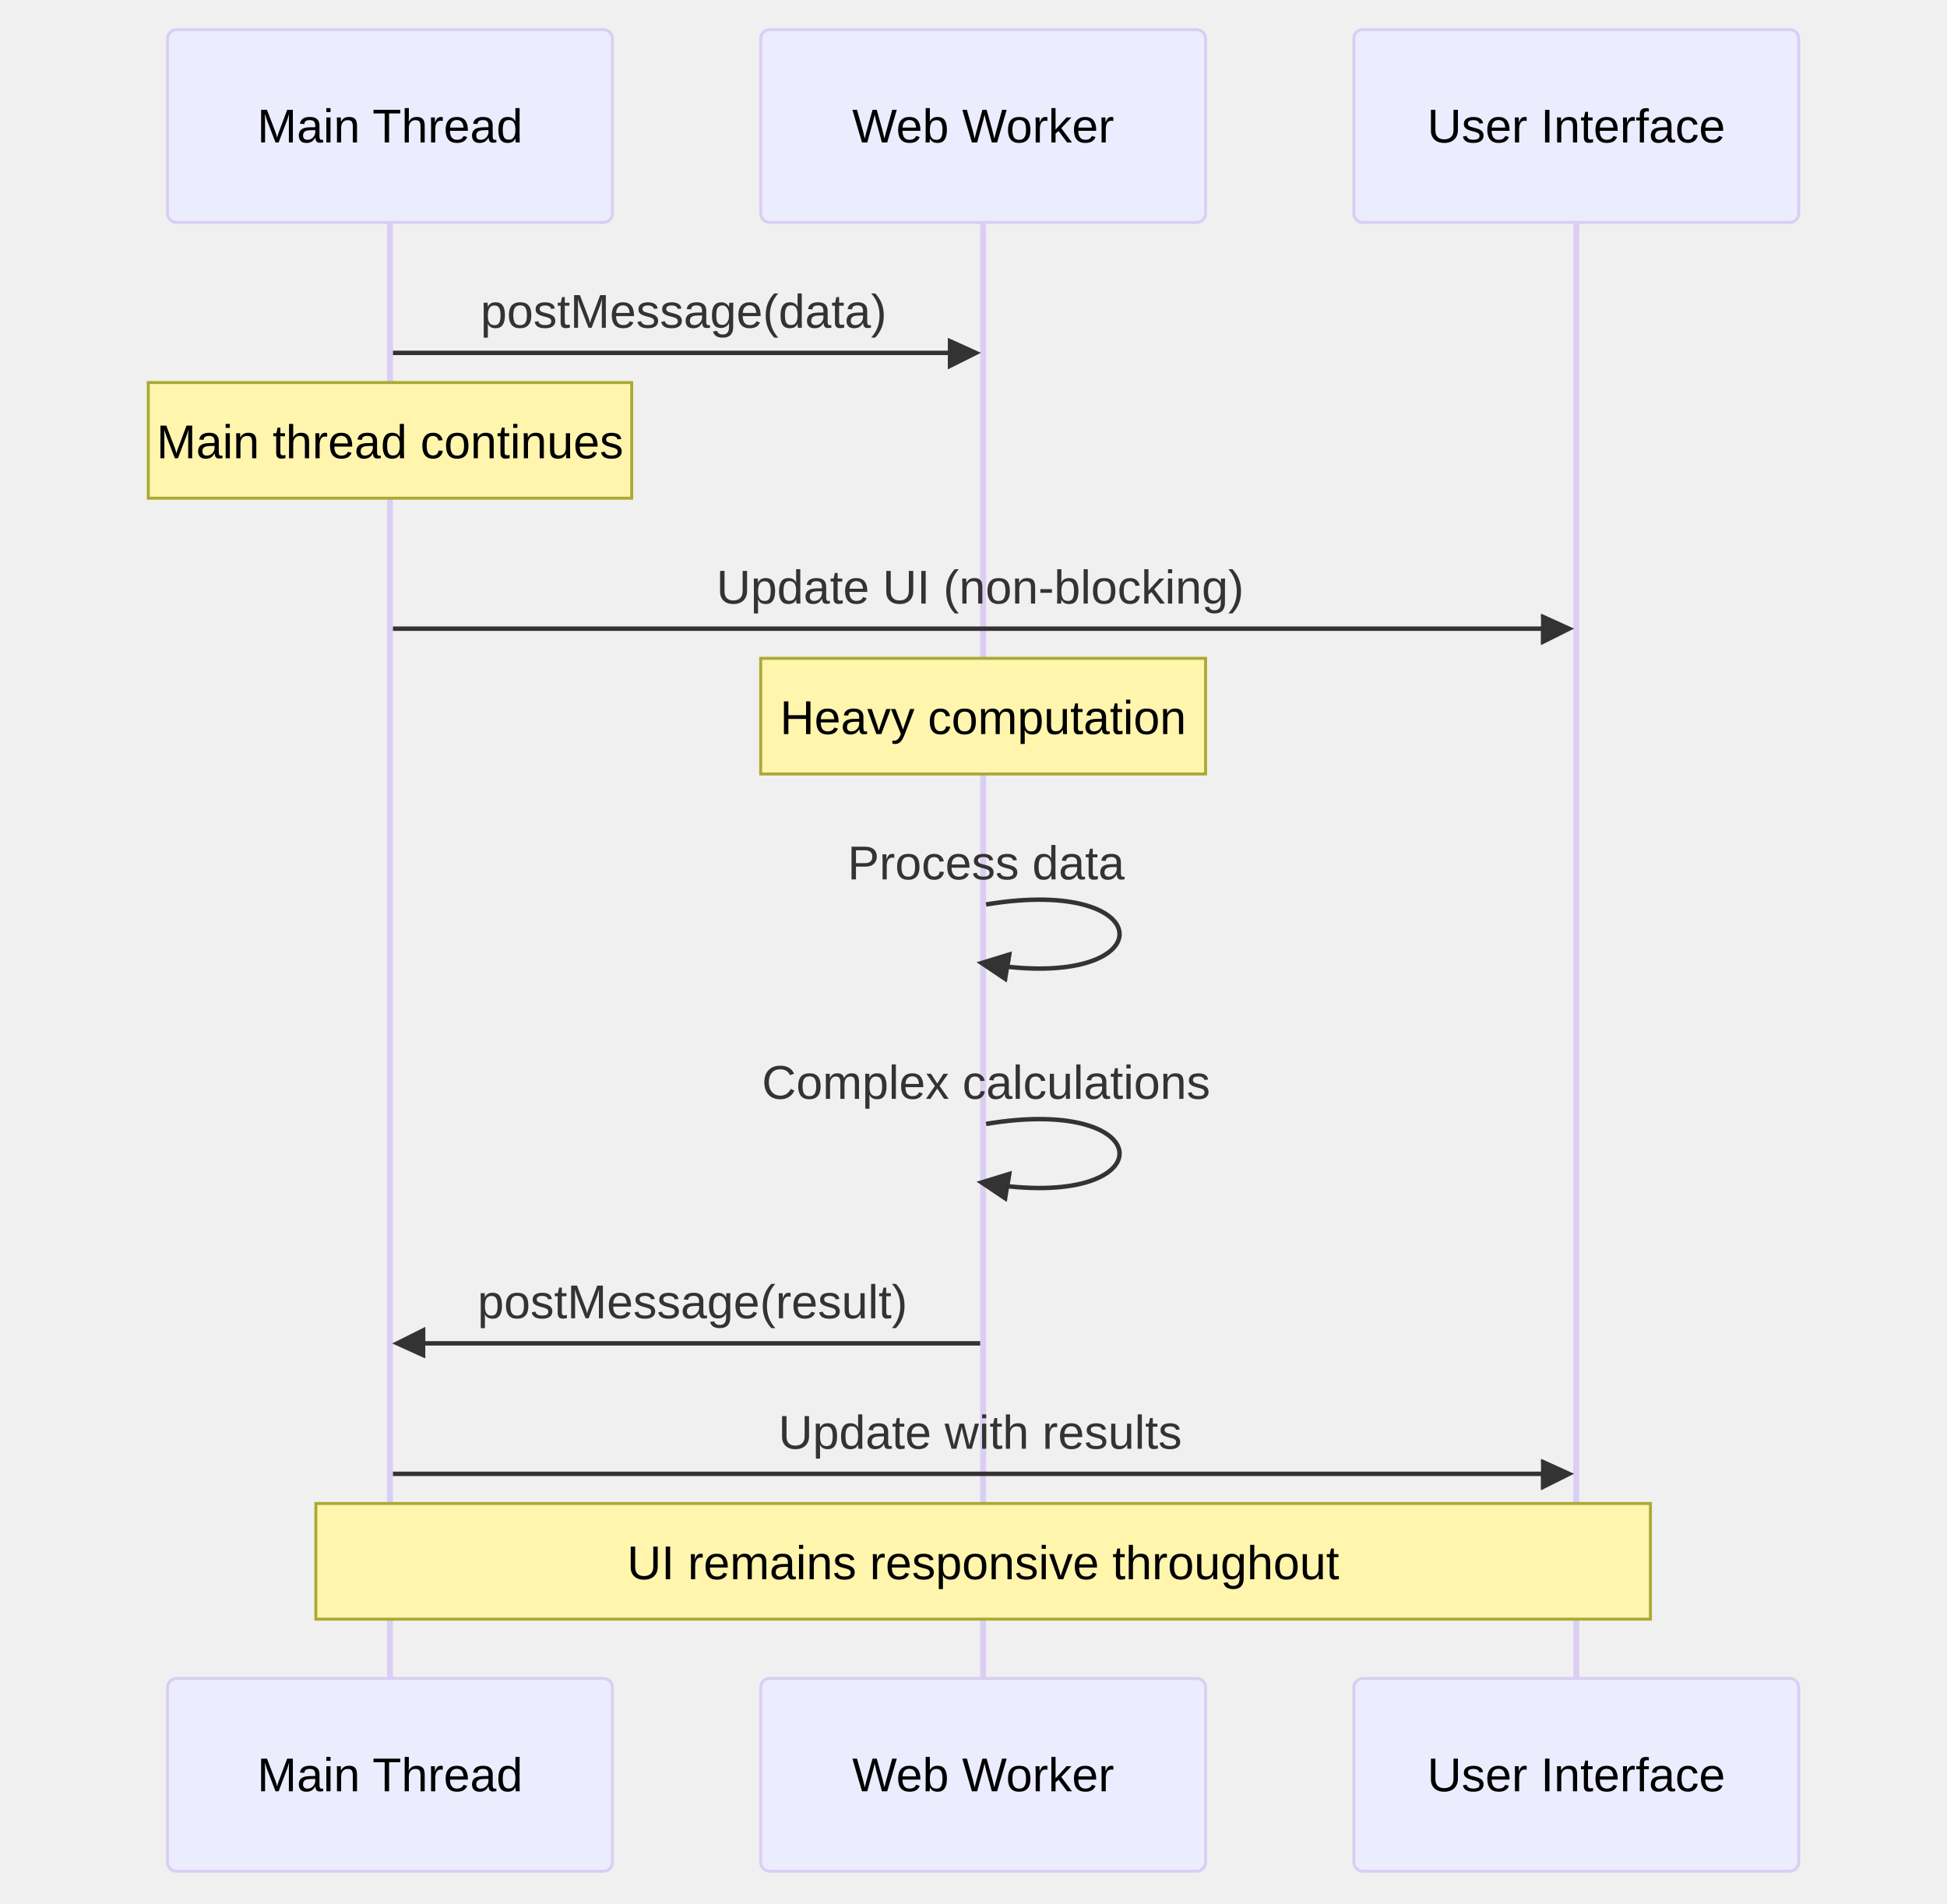
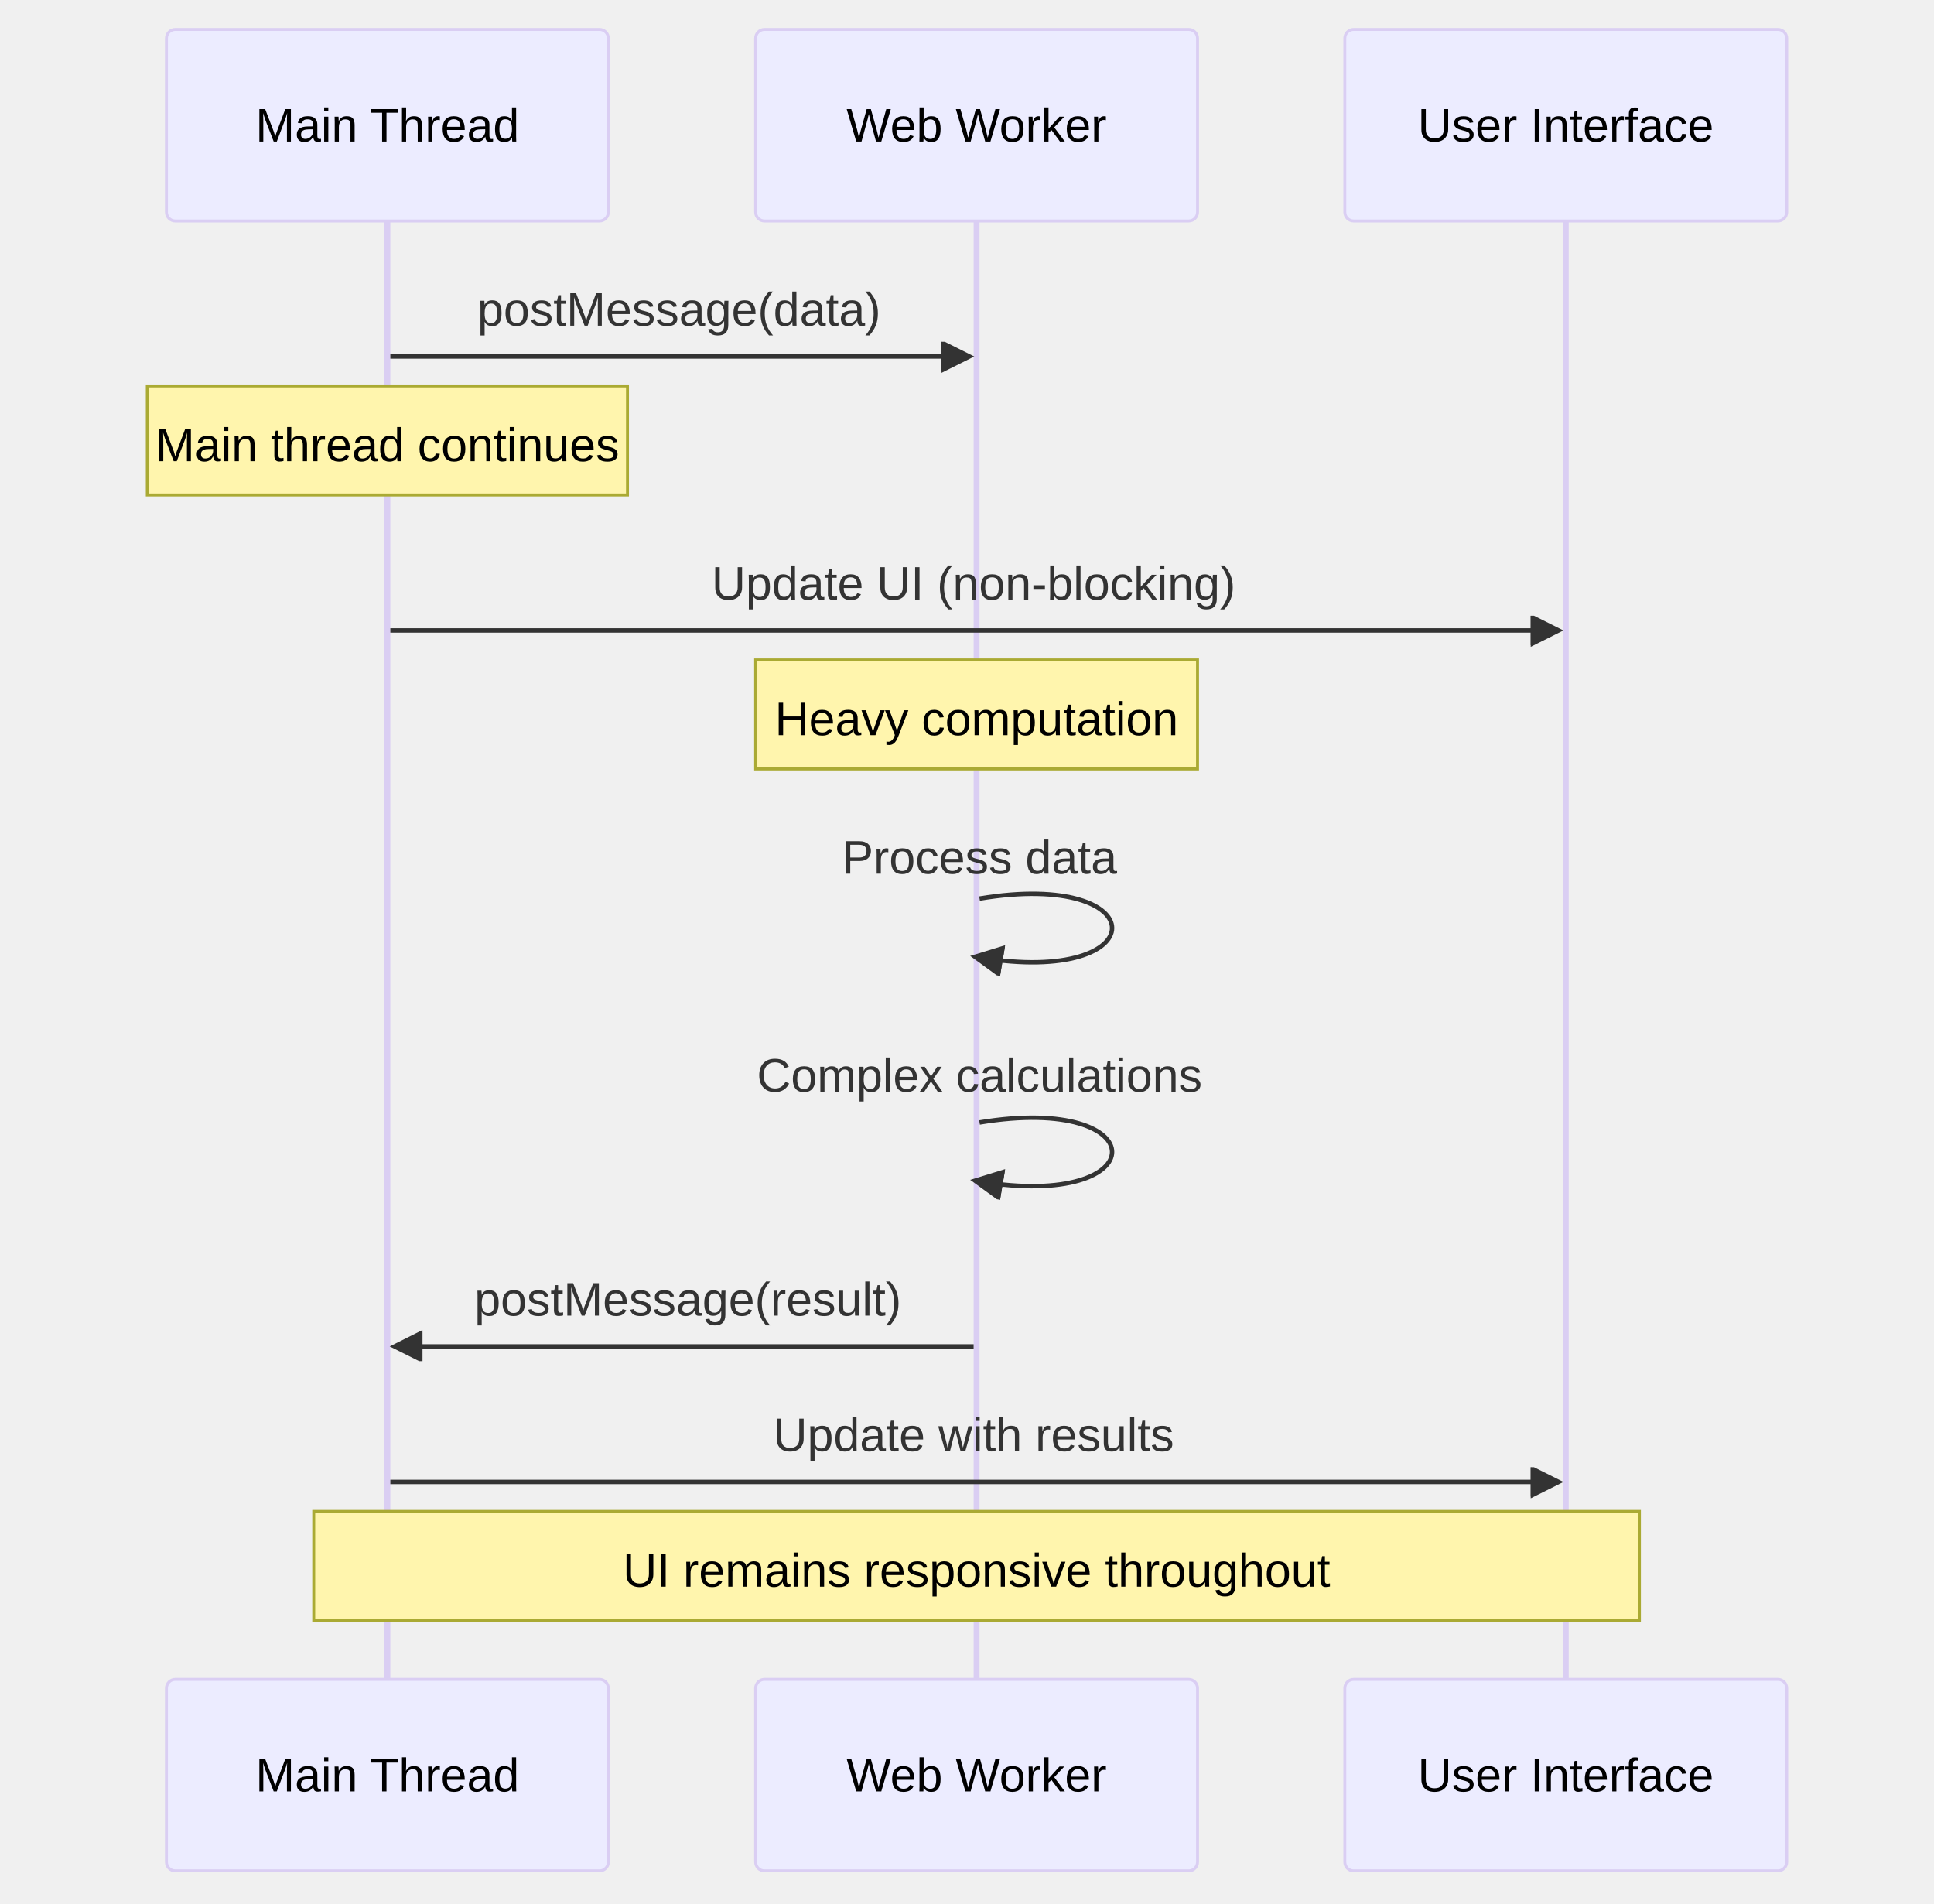
- <svg xmlns="http://www.w3.org/2000/svg" aria-roledescription="sequence" role="graphics-document document" viewBox="-56.5 -10 656.5 642" style="max-width: 656.5px; background-color: transparent;" width="100%" id="my-svg">
+ <svg xmlns="http://www.w3.org/2000/svg" aria-roledescription="sequence" role="graphics-document document" viewBox="-56.5 -10 656.5 646" style="max-width: 656.5px; background-color: transparent;" width="100%" id="my-svg">
  <g>
-     <rect class="actor actor-bottom" ry="3" rx="3" name="UI" height="65" width="150" stroke="#666" fill="#eaeaea" y="556" x="400" />
-     <text style="text-anchor: middle; font-size: 16px; font-weight: 400;" class="actor actor-box" alignment-baseline="central" dominant-baseline="central" y="588.5" x="475">
+     <rect class="actor actor-bottom" ry="3" rx="3" name="UI" height="65" width="150" stroke="#666" fill="#eaeaea" y="560" x="400" />
+     <text style="text-anchor: middle; font-size: 16px; font-weight: 400;" class="actor" alignment-baseline="central" dominant-baseline="central" y="592.5" x="475">
      <tspan dy="0" x="475">User Interface</tspan>
    </text>
  </g>
  <g>
-     <rect class="actor actor-bottom" ry="3" rx="3" name="Worker" height="65" width="150" stroke="#666" fill="#eaeaea" y="556" x="200" />
-     <text style="text-anchor: middle; font-size: 16px; font-weight: 400;" class="actor actor-box" alignment-baseline="central" dominant-baseline="central" y="588.5" x="275">
+     <rect class="actor actor-bottom" ry="3" rx="3" name="Worker" height="65" width="150" stroke="#666" fill="#eaeaea" y="560" x="200" />
+     <text style="text-anchor: middle; font-size: 16px; font-weight: 400;" class="actor" alignment-baseline="central" dominant-baseline="central" y="592.5" x="275">
      <tspan dy="0" x="275">Web Worker</tspan>
    </text>
  </g>
  <g>
-     <rect class="actor actor-bottom" ry="3" rx="3" name="Main" height="65" width="150" stroke="#666" fill="#eaeaea" y="556" x="0" />
-     <text style="text-anchor: middle; font-size: 16px; font-weight: 400;" class="actor actor-box" alignment-baseline="central" dominant-baseline="central" y="588.5" x="75">
+     <rect class="actor actor-bottom" ry="3" rx="3" name="Main" height="65" width="150" stroke="#666" fill="#eaeaea" y="560" x="0" />
+     <text style="text-anchor: middle; font-size: 16px; font-weight: 400;" class="actor" alignment-baseline="central" dominant-baseline="central" y="592.5" x="75">
      <tspan dy="0" x="75">Main Thread</tspan>
    </text>
  </g>
  <g>
-     <line name="UI" stroke="#999" stroke-width="0.5px" class="actor-line 200" y2="556" x2="475" y1="65" x1="475" id="actor2" />
+     <line stroke="#999" stroke-width="0.5px" class="200" y2="560" x2="475" y1="5" x1="475" id="actor2" />
    <g id="root-2">
      <rect class="actor actor-top" ry="3" rx="3" name="UI" height="65" width="150" stroke="#666" fill="#eaeaea" y="0" x="400" />
-       <text style="text-anchor: middle; font-size: 16px; font-weight: 400;" class="actor actor-box" alignment-baseline="central" dominant-baseline="central" y="32.5" x="475">
+       <text style="text-anchor: middle; font-size: 16px; font-weight: 400;" class="actor" alignment-baseline="central" dominant-baseline="central" y="32.5" x="475">
        <tspan dy="0" x="475">User Interface</tspan>
      </text>
    </g>
  </g>
  <g>
-     <line name="Worker" stroke="#999" stroke-width="0.5px" class="actor-line 200" y2="556" x2="275" y1="65" x1="275" id="actor1" />
+     <line stroke="#999" stroke-width="0.5px" class="200" y2="560" x2="275" y1="5" x1="275" id="actor1" />
    <g id="root-1">
      <rect class="actor actor-top" ry="3" rx="3" name="Worker" height="65" width="150" stroke="#666" fill="#eaeaea" y="0" x="200" />
-       <text style="text-anchor: middle; font-size: 16px; font-weight: 400;" class="actor actor-box" alignment-baseline="central" dominant-baseline="central" y="32.5" x="275">
+       <text style="text-anchor: middle; font-size: 16px; font-weight: 400;" class="actor" alignment-baseline="central" dominant-baseline="central" y="32.5" x="275">
        <tspan dy="0" x="275">Web Worker</tspan>
      </text>
    </g>
  </g>
  <g>
-     <line name="Main" stroke="#999" stroke-width="0.5px" class="actor-line 200" y2="556" x2="75" y1="65" x1="75" id="actor0" />
+     <line stroke="#999" stroke-width="0.5px" class="200" y2="560" x2="75" y1="5" x1="75" id="actor0" />
    <g id="root-0">
      <rect class="actor actor-top" ry="3" rx="3" name="Main" height="65" width="150" stroke="#666" fill="#eaeaea" y="0" x="0" />
-       <text style="text-anchor: middle; font-size: 16px; font-weight: 400;" class="actor actor-box" alignment-baseline="central" dominant-baseline="central" y="32.5" x="75">
+       <text style="text-anchor: middle; font-size: 16px; font-weight: 400;" class="actor" alignment-baseline="central" dominant-baseline="central" y="32.5" x="75">
        <tspan dy="0" x="75">Main Thread</tspan>
      </text>
    </g>
  </g>
-   <style>#my-svg{font-family:"trebuchet ms",verdana,arial,sans-serif;font-size:16px;fill:#333;}@keyframes edge-animation-frame{from{stroke-dashoffset:0;}}@keyframes dash{to{stroke-dashoffset:0;}}#my-svg .edge-animation-slow{stroke-dasharray:9,5!important;stroke-dashoffset:900;animation:dash 50s linear infinite;stroke-linecap:round;}#my-svg .edge-animation-fast{stroke-dasharray:9,5!important;stroke-dashoffset:900;animation:dash 20s linear infinite;stroke-linecap:round;}#my-svg .error-icon{fill:#552222;}#my-svg .error-text{fill:#552222;stroke:#552222;}#my-svg .edge-thickness-normal{stroke-width:1px;}#my-svg .edge-thickness-thick{stroke-width:3.5px;}#my-svg .edge-pattern-solid{stroke-dasharray:0;}#my-svg .edge-thickness-invisible{stroke-width:0;fill:none;}#my-svg .edge-pattern-dashed{stroke-dasharray:3;}#my-svg .edge-pattern-dotted{stroke-dasharray:2;}#my-svg .marker{fill:#333333;stroke:#333333;}#my-svg .marker.cross{stroke:#333333;}#my-svg svg{font-family:"trebuchet ms",verdana,arial,sans-serif;font-size:16px;}#my-svg p{margin:0;}#my-svg .actor{stroke:hsl(259.626, 59.777%, 87.902%);fill:#ECECFF;}#my-svg text.actor&gt;tspan{fill:black;stroke:none;}#my-svg .actor-line{stroke:hsl(259.626, 59.777%, 87.902%);}#my-svg .messageLine0{stroke-width:1.5;stroke-dasharray:none;stroke:#333;}#my-svg .messageLine1{stroke-width:1.5;stroke-dasharray:2,2;stroke:#333;}#my-svg #arrowhead path{fill:#333;stroke:#333;}#my-svg .sequenceNumber{fill:white;}#my-svg #sequencenumber{fill:#333;}#my-svg #crosshead path{fill:#333;stroke:#333;}#my-svg .messageText{fill:#333;stroke:none;}#my-svg .labelBox{stroke:hsl(259.626, 59.777%, 87.902%);fill:#ECECFF;}#my-svg .labelText,#my-svg .labelText&gt;tspan{fill:black;stroke:none;}#my-svg .loopText,#my-svg .loopText&gt;tspan{fill:black;stroke:none;}#my-svg .loopLine{stroke-width:2px;stroke-dasharray:2,2;stroke:hsl(259.626, 59.777%, 87.902%);fill:hsl(259.626, 59.777%, 87.902%);}#my-svg .note{stroke:#aaaa33;fill:#fff5ad;}#my-svg .noteText,#my-svg .noteText&gt;tspan{fill:black;stroke:none;}#my-svg .activation0{fill:#f4f4f4;stroke:#666;}#my-svg .activation1{fill:#f4f4f4;stroke:#666;}#my-svg .activation2{fill:#f4f4f4;stroke:#666;}#my-svg .actorPopupMenu{position:absolute;}#my-svg .actorPopupMenuPanel{position:absolute;fill:#ECECFF;box-shadow:0px 8px 16px 0px rgba(0,0,0,0.2);filter:drop-shadow(3px 5px 2px rgb(0 0 0 / 0.4));}#my-svg .actor-man line{stroke:hsl(259.626, 59.777%, 87.902%);fill:#ECECFF;}#my-svg .actor-man circle,#my-svg line{stroke:hsl(259.626, 59.777%, 87.902%);fill:#ECECFF;stroke-width:2px;}#my-svg :root{--mermaid-font-family:"trebuchet ms",verdana,arial,sans-serif;}</style>
+   <style>#my-svg{font-family:"trebuchet ms",verdana,arial,sans-serif;font-size:16px;fill:#333;}#my-svg .error-icon{fill:#552222;}#my-svg .error-text{fill:#552222;stroke:#552222;}#my-svg .edge-thickness-normal{stroke-width:2px;}#my-svg .edge-thickness-thick{stroke-width:3.5px;}#my-svg .edge-pattern-solid{stroke-dasharray:0;}#my-svg .edge-pattern-dashed{stroke-dasharray:3;}#my-svg .edge-pattern-dotted{stroke-dasharray:2;}#my-svg .marker{fill:#333333;stroke:#333333;}#my-svg .marker.cross{stroke:#333333;}#my-svg svg{font-family:"trebuchet ms",verdana,arial,sans-serif;font-size:16px;}#my-svg .actor{stroke:hsl(259.626, 59.777%, 87.902%);fill:#ECECFF;}#my-svg text.actor&gt;tspan{fill:black;stroke:none;}#my-svg .actor-line{stroke:grey;}#my-svg .messageLine0{stroke-width:1.5;stroke-dasharray:none;stroke:#333;}#my-svg .messageLine1{stroke-width:1.5;stroke-dasharray:2,2;stroke:#333;}#my-svg #arrowhead path{fill:#333;stroke:#333;}#my-svg .sequenceNumber{fill:white;}#my-svg #sequencenumber{fill:#333;}#my-svg #crosshead path{fill:#333;stroke:#333;}#my-svg .messageText{fill:#333;stroke:none;}#my-svg .labelBox{stroke:hsl(259.626, 59.777%, 87.902%);fill:#ECECFF;}#my-svg .labelText,#my-svg .labelText&gt;tspan{fill:black;stroke:none;}#my-svg .loopText,#my-svg .loopText&gt;tspan{fill:black;stroke:none;}#my-svg .loopLine{stroke-width:2px;stroke-dasharray:2,2;stroke:hsl(259.626, 59.777%, 87.902%);fill:hsl(259.626, 59.777%, 87.902%);}#my-svg .note{stroke:#aaaa33;fill:#fff5ad;}#my-svg .noteText,#my-svg .noteText&gt;tspan{fill:black;stroke:none;}#my-svg .activation0{fill:#f4f4f4;stroke:#666;}#my-svg .activation1{fill:#f4f4f4;stroke:#666;}#my-svg .activation2{fill:#f4f4f4;stroke:#666;}#my-svg .actorPopupMenu{position:absolute;}#my-svg .actorPopupMenuPanel{position:absolute;fill:#ECECFF;box-shadow:0px 8px 16px 0px rgba(0,0,0,0.2);filter:drop-shadow(3px 5px 2px rgb(0 0 0 / 0.4));}#my-svg .actor-man line{stroke:hsl(259.626, 59.777%, 87.902%);fill:#ECECFF;}#my-svg .actor-man circle,#my-svg line{stroke:hsl(259.626, 59.777%, 87.902%);fill:#ECECFF;stroke-width:2px;}#my-svg :root{--mermaid-font-family:"trebuchet ms",verdana,arial,sans-serif;}</style>
  <g />
  <defs>
    <symbol height="24" width="24" id="computer">
      <path d="M2 2v13h20v-13h-20zm18 11h-16v-9h16v9zm-10.228 6l.466-1h3.524l.467 1h-4.457zm14.228 3h-24l2-6h2.104l-1.33 4h18.45l-1.297-4h2.073l2 6zm-5-10h-14v-7h14v7z" transform="scale(.5)" />
    </symbol>
  </defs>
  <defs>
    <symbol clip-rule="evenodd" fill-rule="evenodd" id="database">
      <path d="M12.258.001l.256.004.255.005.253.008.251.01.249.012.247.015.246.016.242.019.241.02.239.023.236.024.233.027.231.028.229.031.225.032.223.034.22.036.217.038.214.04.211.041.208.043.205.045.201.046.198.048.194.05.191.051.187.053.183.054.18.056.175.057.172.059.168.06.163.061.16.063.155.064.15.066.074.033.073.033.071.034.07.034.069.035.068.035.067.035.066.035.064.036.064.036.062.036.06.036.06.037.058.037.058.037.055.038.055.038.053.038.052.038.051.039.05.039.048.039.047.039.045.04.044.04.043.04.041.04.04.041.039.041.037.041.036.041.034.041.033.042.032.042.03.042.029.042.027.042.026.043.024.043.023.043.021.043.02.043.018.044.017.043.015.044.013.044.012.044.011.045.009.044.007.045.006.045.004.045.002.045.001.045v17l-.001.045-.002.045-.004.045-.006.045-.007.045-.009.044-.011.045-.012.044-.013.044-.015.044-.017.043-.018.044-.02.043-.021.043-.023.043-.024.043-.026.043-.027.042-.029.042-.03.042-.032.042-.033.042-.034.041-.036.041-.037.041-.039.041-.04.041-.041.04-.043.04-.044.04-.045.04-.047.039-.048.039-.05.039-.051.039-.052.038-.053.038-.055.038-.055.038-.058.037-.058.037-.06.037-.06.036-.062.036-.064.036-.064.036-.066.035-.067.035-.068.035-.069.035-.07.034-.071.034-.073.033-.074.033-.15.066-.155.064-.16.063-.163.061-.168.06-.172.059-.175.057-.18.056-.183.054-.187.053-.191.051-.194.05-.198.048-.201.046-.205.045-.208.043-.211.041-.214.04-.217.038-.22.036-.223.034-.225.032-.229.031-.231.028-.233.027-.236.024-.239.023-.241.02-.242.019-.246.016-.247.015-.249.012-.251.01-.253.008-.255.005-.256.004-.258.001-.258-.001-.256-.004-.255-.005-.253-.008-.251-.01-.249-.012-.247-.015-.245-.016-.243-.019-.241-.02-.238-.023-.236-.024-.234-.027-.231-.028-.228-.031-.226-.032-.223-.034-.22-.036-.217-.038-.214-.04-.211-.041-.208-.043-.204-.045-.201-.046-.198-.048-.195-.05-.19-.051-.187-.053-.184-.054-.179-.056-.176-.057-.172-.059-.167-.06-.164-.061-.159-.063-.155-.064-.151-.066-.074-.033-.072-.033-.072-.034-.07-.034-.069-.035-.068-.035-.067-.035-.066-.035-.064-.036-.063-.036-.062-.036-.061-.036-.06-.037-.058-.037-.057-.037-.056-.038-.055-.038-.053-.038-.052-.038-.051-.039-.049-.039-.049-.039-.046-.039-.046-.04-.044-.04-.043-.04-.041-.04-.04-.041-.039-.041-.037-.041-.036-.041-.034-.041-.033-.042-.032-.042-.03-.042-.029-.042-.027-.042-.026-.043-.024-.043-.023-.043-.021-.043-.02-.043-.018-.044-.017-.043-.015-.044-.013-.044-.012-.044-.011-.045-.009-.044-.007-.045-.006-.045-.004-.045-.002-.045-.001-.045v-17l.001-.045.002-.045.004-.045.006-.045.007-.045.009-.044.011-.045.012-.044.013-.044.015-.044.017-.043.018-.044.02-.043.021-.043.023-.043.024-.043.026-.043.027-.042.029-.042.03-.042.032-.042.033-.042.034-.041.036-.041.037-.041.039-.041.04-.041.041-.04.043-.04.044-.04.046-.04.046-.039.049-.039.049-.039.051-.039.052-.038.053-.038.055-.038.056-.038.057-.037.058-.037.06-.037.061-.036.062-.036.063-.036.064-.036.066-.035.067-.035.068-.035.069-.035.07-.034.072-.034.072-.033.074-.033.151-.066.155-.064.159-.063.164-.061.167-.06.172-.059.176-.057.179-.056.184-.054.187-.053.19-.051.195-.05.198-.048.201-.046.204-.045.208-.043.211-.041.214-.04.217-.038.22-.036.223-.034.226-.032.228-.031.231-.028.234-.027.236-.024.238-.023.241-.02.243-.019.245-.016.247-.015.249-.012.251-.01.253-.008.255-.005.256-.004.258-.001.258.001zm-9.258 20.499v.01l.001.021.003.021.004.022.005.021.006.022.007.022.009.023.01.022.011.023.012.023.013.023.015.023.016.024.017.023.018.024.019.024.021.024.022.025.023.024.024.025.052.049.056.05.061.051.066.051.07.051.075.051.079.052.084.052.088.052.092.052.097.052.102.051.105.052.11.052.114.051.119.051.123.051.127.05.131.05.135.05.139.048.144.049.147.047.152.047.155.047.16.045.163.045.167.043.171.043.176.041.178.041.183.039.187.039.19.037.194.035.197.035.202.033.204.031.209.03.212.029.216.027.219.025.222.024.226.021.23.02.233.018.236.016.24.015.243.012.246.01.249.008.253.005.256.004.259.001.26-.001.257-.004.254-.005.25-.008.247-.011.244-.012.241-.014.237-.016.233-.018.231-.021.226-.021.224-.024.22-.026.216-.027.212-.028.21-.031.205-.031.202-.034.198-.034.194-.036.191-.037.187-.039.183-.04.179-.04.175-.042.172-.043.168-.044.163-.045.16-.046.155-.046.152-.047.148-.048.143-.049.139-.049.136-.05.131-.05.126-.05.123-.051.118-.052.114-.051.11-.052.106-.052.101-.052.096-.052.092-.052.088-.053.083-.051.079-.052.074-.052.07-.051.065-.051.06-.051.056-.05.051-.05.023-.024.023-.025.021-.024.02-.024.019-.024.018-.024.017-.024.015-.023.014-.024.013-.023.012-.023.01-.023.01-.022.008-.022.006-.022.006-.022.004-.022.004-.021.001-.021.001-.021v-4.127l-.077.055-.08.053-.083.054-.085.053-.087.052-.09.052-.093.051-.095.05-.097.05-.1.049-.102.049-.105.048-.106.047-.109.047-.111.046-.114.045-.115.045-.118.044-.12.043-.122.042-.124.042-.126.041-.128.04-.13.04-.132.038-.134.038-.135.037-.138.037-.139.035-.142.035-.143.034-.144.033-.147.032-.148.031-.15.03-.151.03-.153.029-.154.027-.156.027-.158.026-.159.025-.161.024-.162.023-.163.022-.165.021-.166.02-.167.019-.169.018-.169.017-.171.016-.173.015-.173.014-.175.013-.175.012-.177.011-.178.01-.179.008-.179.008-.181.006-.182.005-.182.004-.184.003-.184.002h-.37l-.184-.002-.184-.003-.182-.004-.182-.005-.181-.006-.179-.008-.179-.008-.178-.01-.176-.011-.176-.012-.175-.013-.173-.014-.172-.015-.171-.016-.17-.017-.169-.018-.167-.019-.166-.02-.165-.021-.163-.022-.162-.023-.161-.024-.159-.025-.157-.026-.156-.027-.155-.027-.153-.029-.151-.03-.15-.03-.148-.031-.146-.032-.145-.033-.143-.034-.141-.035-.14-.035-.137-.037-.136-.037-.134-.038-.132-.038-.13-.04-.128-.04-.126-.041-.124-.042-.122-.042-.12-.044-.117-.043-.116-.045-.113-.045-.112-.046-.109-.047-.106-.047-.105-.048-.102-.049-.1-.049-.097-.05-.095-.05-.093-.052-.09-.051-.087-.052-.085-.053-.083-.054-.08-.054-.077-.054v4.127zm0-5.654v.011l.001.021.003.021.004.021.005.022.006.022.007.022.009.022.01.022.011.023.012.023.013.023.015.024.016.023.017.024.018.024.019.024.021.024.022.024.023.025.024.024.052.05.056.05.061.05.066.051.07.051.075.052.079.051.084.052.088.052.092.052.097.052.102.052.105.052.11.051.114.051.119.052.123.05.127.051.131.05.135.049.139.049.144.048.147.048.152.047.155.046.16.045.163.045.167.044.171.042.176.042.178.04.183.04.187.038.19.037.194.036.197.034.202.033.204.032.209.03.212.028.216.027.219.025.222.024.226.022.23.02.233.018.236.016.24.014.243.012.246.01.249.008.253.006.256.003.259.001.26-.001.257-.003.254-.006.25-.008.247-.01.244-.012.241-.015.237-.016.233-.018.231-.02.226-.022.224-.024.22-.025.216-.027.212-.029.21-.03.205-.032.202-.033.198-.035.194-.036.191-.037.187-.039.183-.039.179-.041.175-.042.172-.043.168-.044.163-.045.16-.045.155-.047.152-.047.148-.048.143-.048.139-.05.136-.049.131-.05.126-.051.123-.051.118-.051.114-.052.11-.052.106-.052.101-.052.096-.052.092-.052.088-.052.083-.052.079-.052.074-.051.07-.052.065-.051.06-.05.056-.051.051-.049.023-.025.023-.024.021-.025.02-.024.019-.024.018-.024.017-.024.015-.023.014-.023.013-.024.012-.022.01-.023.01-.023.008-.022.006-.022.006-.022.004-.021.004-.022.001-.021.001-.021v-4.139l-.077.054-.08.054-.083.054-.085.052-.087.053-.09.051-.093.051-.095.051-.097.05-.1.049-.102.049-.105.048-.106.047-.109.047-.111.046-.114.045-.115.044-.118.044-.12.044-.122.042-.124.042-.126.041-.128.04-.13.039-.132.039-.134.038-.135.037-.138.036-.139.036-.142.035-.143.033-.144.033-.147.033-.148.031-.15.03-.151.03-.153.028-.154.028-.156.027-.158.026-.159.025-.161.024-.162.023-.163.022-.165.021-.166.02-.167.019-.169.018-.169.017-.171.016-.173.015-.173.014-.175.013-.175.012-.177.011-.178.009-.179.009-.179.007-.181.007-.182.005-.182.004-.184.003-.184.002h-.37l-.184-.002-.184-.003-.182-.004-.182-.005-.181-.007-.179-.007-.179-.009-.178-.009-.176-.011-.176-.012-.175-.013-.173-.014-.172-.015-.171-.016-.17-.017-.169-.018-.167-.019-.166-.02-.165-.021-.163-.022-.162-.023-.161-.024-.159-.025-.157-.026-.156-.027-.155-.028-.153-.028-.151-.03-.15-.03-.148-.031-.146-.033-.145-.033-.143-.033-.141-.035-.14-.036-.137-.036-.136-.037-.134-.038-.132-.039-.13-.039-.128-.04-.126-.041-.124-.042-.122-.043-.12-.043-.117-.044-.116-.044-.113-.046-.112-.046-.109-.046-.106-.047-.105-.048-.102-.049-.1-.049-.097-.05-.095-.051-.093-.051-.09-.051-.087-.053-.085-.052-.083-.054-.08-.054-.077-.054v4.139zm0-5.666v.011l.001.02.003.022.004.021.005.022.006.021.007.022.009.023.01.022.011.023.012.023.013.023.015.023.016.024.017.024.018.023.019.024.021.025.022.024.023.024.024.025.052.05.056.05.061.05.066.051.07.051.075.052.079.051.084.052.088.052.092.052.097.052.102.052.105.051.11.052.114.051.119.051.123.051.127.05.131.05.135.05.139.049.144.048.147.048.152.047.155.046.16.045.163.045.167.043.171.043.176.042.178.04.183.04.187.038.19.037.194.036.197.034.202.033.204.032.209.03.212.028.216.027.219.025.222.024.226.021.23.02.233.018.236.017.24.014.243.012.246.01.249.008.253.006.256.003.259.001.26-.001.257-.003.254-.006.25-.008.247-.01.244-.013.241-.014.237-.016.233-.018.231-.02.226-.022.224-.024.22-.025.216-.027.212-.029.21-.03.205-.032.202-.033.198-.035.194-.036.191-.037.187-.039.183-.039.179-.041.175-.042.172-.043.168-.044.163-.045.16-.045.155-.047.152-.047.148-.048.143-.049.139-.049.136-.049.131-.051.126-.05.123-.051.118-.052.114-.051.11-.052.106-.052.101-.052.096-.052.092-.052.088-.052.083-.052.079-.052.074-.052.07-.051.065-.051.06-.051.056-.05.051-.049.023-.025.023-.025.021-.024.02-.024.019-.024.018-.024.017-.024.015-.023.014-.024.013-.023.012-.023.01-.022.01-.023.008-.022.006-.022.006-.022.004-.022.004-.021.001-.021.001-.021v-4.153l-.077.054-.08.054-.083.053-.085.053-.087.053-.09.051-.093.051-.095.051-.097.05-.1.049-.102.048-.105.048-.106.048-.109.046-.111.046-.114.046-.115.044-.118.044-.12.043-.122.043-.124.042-.126.041-.128.04-.13.039-.132.039-.134.038-.135.037-.138.036-.139.036-.142.034-.143.034-.144.033-.147.032-.148.032-.15.03-.151.03-.153.028-.154.028-.156.027-.158.026-.159.024-.161.024-.162.023-.163.023-.165.021-.166.02-.167.019-.169.018-.169.017-.171.016-.173.015-.173.014-.175.013-.175.012-.177.01-.178.01-.179.009-.179.007-.181.006-.182.006-.182.004-.184.003-.184.001-.185.001-.185-.001-.184-.001-.184-.003-.182-.004-.182-.006-.181-.006-.179-.007-.179-.009-.178-.01-.176-.01-.176-.012-.175-.013-.173-.014-.172-.015-.171-.016-.17-.017-.169-.018-.167-.019-.166-.02-.165-.021-.163-.023-.162-.023-.161-.024-.159-.024-.157-.026-.156-.027-.155-.028-.153-.028-.151-.03-.15-.03-.148-.032-.146-.032-.145-.033-.143-.034-.141-.034-.14-.036-.137-.036-.136-.037-.134-.038-.132-.039-.13-.039-.128-.041-.126-.041-.124-.041-.122-.043-.12-.043-.117-.044-.116-.044-.113-.046-.112-.046-.109-.046-.106-.048-.105-.048-.102-.048-.1-.05-.097-.049-.095-.051-.093-.051-.09-.052-.087-.052-.085-.053-.083-.053-.08-.054-.077-.054v4.153zm8.74-8.179l-.257.004-.254.005-.25.008-.247.011-.244.012-.241.014-.237.016-.233.018-.231.021-.226.022-.224.023-.22.026-.216.027-.212.028-.21.031-.205.032-.202.033-.198.034-.194.036-.191.038-.187.038-.183.04-.179.041-.175.042-.172.043-.168.043-.163.045-.16.046-.155.046-.152.048-.148.048-.143.048-.139.049-.136.05-.131.05-.126.051-.123.051-.118.051-.114.052-.11.052-.106.052-.101.052-.096.052-.092.052-.088.052-.083.052-.079.052-.074.051-.07.052-.065.051-.06.05-.056.05-.051.05-.023.025-.023.024-.021.024-.02.025-.019.024-.018.024-.017.023-.015.024-.014.023-.013.023-.012.023-.01.023-.01.022-.008.022-.006.023-.006.021-.004.022-.004.021-.001.021-.001.021.001.021.001.021.004.021.004.022.006.021.006.023.008.022.01.022.01.023.012.023.013.023.014.023.015.024.017.023.018.024.019.024.02.025.021.024.023.024.023.025.051.05.056.05.06.05.065.051.07.052.074.051.079.052.083.052.088.052.092.052.096.052.101.052.106.052.11.052.114.052.118.051.123.051.126.051.131.05.136.05.139.049.143.048.148.048.152.048.155.046.16.046.163.045.168.043.172.043.175.042.179.041.183.04.187.038.191.038.194.036.198.034.202.033.205.032.21.031.212.028.216.027.22.026.224.023.226.022.231.021.233.018.237.016.241.014.244.012.247.011.25.008.254.005.257.004.26.001.26-.001.257-.004.254-.005.25-.008.247-.011.244-.012.241-.014.237-.016.233-.018.231-.021.226-.022.224-.023.22-.026.216-.027.212-.028.21-.031.205-.032.202-.033.198-.034.194-.036.191-.038.187-.038.183-.04.179-.041.175-.042.172-.043.168-.043.163-.045.16-.046.155-.046.152-.048.148-.048.143-.048.139-.049.136-.05.131-.05.126-.051.123-.051.118-.051.114-.052.11-.052.106-.052.101-.052.096-.052.092-.052.088-.052.083-.052.079-.052.074-.051.07-.052.065-.051.06-.05.056-.05.051-.05.023-.025.023-.024.021-.024.02-.025.019-.024.018-.024.017-.023.015-.024.014-.023.013-.023.012-.023.01-.023.01-.022.008-.022.006-.023.006-.021.004-.022.004-.021.001-.021.001-.021-.001-.021-.001-.021-.004-.021-.004-.022-.006-.021-.006-.023-.008-.022-.01-.022-.01-.023-.012-.023-.013-.023-.014-.023-.015-.024-.017-.023-.018-.024-.019-.024-.02-.025-.021-.024-.023-.024-.023-.025-.051-.05-.056-.05-.06-.05-.065-.051-.07-.052-.074-.051-.079-.052-.083-.052-.088-.052-.092-.052-.096-.052-.101-.052-.106-.052-.11-.052-.114-.052-.118-.051-.123-.051-.126-.051-.131-.05-.136-.05-.139-.049-.143-.048-.148-.048-.152-.048-.155-.046-.16-.046-.163-.045-.168-.043-.172-.043-.175-.042-.179-.041-.183-.04-.187-.038-.191-.038-.194-.036-.198-.034-.202-.033-.205-.032-.21-.031-.212-.028-.216-.027-.22-.026-.224-.023-.226-.022-.231-.021-.233-.018-.237-.016-.241-.014-.244-.012-.247-.011-.25-.008-.254-.005-.257-.004-.26-.001-.26.001z" transform="scale(.5)" />
    </symbol>
  </defs>
  <defs>
    <symbol height="24" width="24" id="clock">
      <path d="M12 2c5.514 0 10 4.486 10 10s-4.486 10-10 10-10-4.486-10-10 4.486-10 10-10zm0-2c-6.627 0-12 5.373-12 12s5.373 12 12 12 12-5.373 12-12-5.373-12-12-12zm5.848 12.459c.202.038.202.333.001.372-1.907.361-6.045 1.111-6.547 1.111-.719 0-1.301-.582-1.301-1.301 0-.512.77-5.447 1.125-7.445.034-.192.312-.181.343.014l.985 6.238 5.394 1.011z" transform="scale(.5)" />
    </symbol>
  </defs>
  <defs>
-     <marker orient="auto-start-reverse" markerHeight="12" markerWidth="12" markerUnits="userSpaceOnUse" refY="5" refX="7.9" id="arrowhead">
-       <path d="M -1 0 L 10 5 L 0 10 z" />
+     <marker orient="auto" markerHeight="12" markerWidth="12" markerUnits="userSpaceOnUse" refY="5" refX="7.9" id="arrowhead">
+       <path d="M 0 0 L 10 5 L 0 10 z" />
    </marker>
  </defs>
  <defs>
    <marker refY="4.5" refX="4" orient="auto" markerHeight="8" markerWidth="15" id="crosshead">
      <path style="stroke-dasharray: 0, 0;" d="M 1,2 L 6,7 M 6,2 L 1,7" stroke-width="1pt" stroke="#000000" fill="none" />
    </marker>
  </defs>
  <defs>
    <marker orient="auto" markerHeight="28" markerWidth="20" refY="7" refX="15.5" id="filled-head">
      <path d="M 18,7 L9,13 L14,7 L9,1 Z" />
    </marker>
  </defs>
  <defs>
    <marker orient="auto" markerHeight="40" markerWidth="60" refY="15" refX="15" id="sequencenumber">
      <circle r="6" cy="15" cx="15" />
    </marker>
  </defs>
  <g>
-     <rect class="note" height="39" width="163" stroke="#666" fill="#EDF2AE" y="119" x="-6.5" />
-     <text style="font-size: 16px; font-weight: 400;" dy="1em" class="noteText" alignment-baseline="middle" dominant-baseline="middle" text-anchor="middle" y="124" x="75">
+     <rect class="note" ry="0" rx="0" height="37" width="163" stroke="#666" fill="#EDF2AE" y="121" x="-6.5" />
+     <text style="font-size: 16px; font-weight: 400;" dy="1em" class="noteText" alignment-baseline="middle" dominant-baseline="middle" text-anchor="middle" y="126" x="75">
      <tspan x="75">Main thread continues</tspan>
    </text>
  </g>
  <g>
-     <rect class="note" height="39" width="150" stroke="#666" fill="#EDF2AE" y="212" x="200" />
-     <text style="font-size: 16px; font-weight: 400;" dy="1em" class="noteText" alignment-baseline="middle" dominant-baseline="middle" text-anchor="middle" y="217" x="275">
+     <rect class="note" ry="0" rx="0" height="37" width="150" stroke="#666" fill="#EDF2AE" y="214" x="200" />
+     <text style="font-size: 16px; font-weight: 400;" dy="1em" class="noteText" alignment-baseline="middle" dominant-baseline="middle" text-anchor="middle" y="219" x="275">
      <tspan x="275">Heavy computation</tspan>
    </text>
  </g>
  <g>
-     <rect class="note" height="39" width="450" stroke="#666" fill="#EDF2AE" y="497" x="50" />
-     <text style="font-size: 16px; font-weight: 400;" dy="1em" class="noteText" alignment-baseline="middle" dominant-baseline="middle" text-anchor="middle" y="502" x="275">
+     <rect class="note" ry="0" rx="0" height="37" width="450" stroke="#666" fill="#EDF2AE" y="503" x="50" />
+     <text style="font-size: 16px; font-weight: 400;" dy="1em" class="noteText" alignment-baseline="middle" dominant-baseline="middle" text-anchor="middle" y="508" x="275">
      <tspan x="275">UI remains responsive throughout</tspan>
    </text>
  </g>
  <text style="font-size: 16px; font-weight: 400;" dy="1em" class="messageText" alignment-baseline="middle" dominant-baseline="middle" text-anchor="middle" y="80" x="174">postMessage(data)</text>
-   <line style="fill: none;" marker-end="url(#arrowhead)" stroke="none" stroke-width="2" class="messageLine0" y2="109" x2="271" y1="109" x1="76" />
+   <line style="fill: none;" marker-end="url(#arrowhead)" stroke="none" stroke-width="2" class="messageLine0" y2="111" x2="271" y1="111" x1="76" />
  <text style="font-size: 16px; font-weight: 400;" dy="1em" class="messageText" alignment-baseline="middle" dominant-baseline="middle" text-anchor="middle" y="173" x="274">Update UI (non-blocking)</text>
-   <line style="fill: none;" marker-end="url(#arrowhead)" stroke="none" stroke-width="2" class="messageLine0" y2="202" x2="471" y1="202" x1="76" />
+   <line style="fill: none;" marker-end="url(#arrowhead)" stroke="none" stroke-width="2" class="messageLine0" y2="204" x2="471" y1="204" x1="76" />
  <text style="font-size: 16px; font-weight: 400;" dy="1em" class="messageText" alignment-baseline="middle" dominant-baseline="middle" text-anchor="middle" y="266" x="276">Process data</text>
  <path style="fill: none;" marker-end="url(#arrowhead)" stroke="none" stroke-width="2" class="messageLine0" d="M 276,295 C 336,285 336,325 276,315" />
  <text style="font-size: 16px; font-weight: 400;" dy="1em" class="messageText" alignment-baseline="middle" dominant-baseline="middle" text-anchor="middle" y="340" x="276">Complex calculations</text>
-   <path style="fill: none;" marker-end="url(#arrowhead)" stroke="none" stroke-width="2" class="messageLine0" d="M 276,369 C 336,359 336,399 276,389" />
-   <text style="font-size: 16px; font-weight: 400;" dy="1em" class="messageText" alignment-baseline="middle" dominant-baseline="middle" text-anchor="middle" y="414" x="177">postMessage(result)</text>
-   <line style="fill: none;" marker-end="url(#arrowhead)" stroke="none" stroke-width="2" class="messageLine0" y2="443" x2="79" y1="443" x1="274" />
-   <text style="font-size: 16px; font-weight: 400;" dy="1em" class="messageText" alignment-baseline="middle" dominant-baseline="middle" text-anchor="middle" y="458" x="274">Update with results</text>
-   <line style="fill: none;" marker-end="url(#arrowhead)" stroke="none" stroke-width="2" class="messageLine0" y2="487" x2="471" y1="487" x1="76" />
+   <path style="fill: none;" marker-end="url(#arrowhead)" stroke="none" stroke-width="2" class="messageLine0" d="M 276,371 C 336,361 336,401 276,391" />
+   <text style="font-size: 16px; font-weight: 400;" dy="1em" class="messageText" alignment-baseline="middle" dominant-baseline="middle" text-anchor="middle" y="416" x="177">postMessage(result)</text>
+   <line style="fill: none;" marker-end="url(#arrowhead)" stroke="none" stroke-width="2" class="messageLine0" y2="447" x2="79" y1="447" x1="274" />
+   <text style="font-size: 16px; font-weight: 400;" dy="1em" class="messageText" alignment-baseline="middle" dominant-baseline="middle" text-anchor="middle" y="462" x="274">Update with results</text>
+   <line style="fill: none;" marker-end="url(#arrowhead)" stroke="none" stroke-width="2" class="messageLine0" y2="493" x2="471" y1="493" x1="76" />
</svg>
